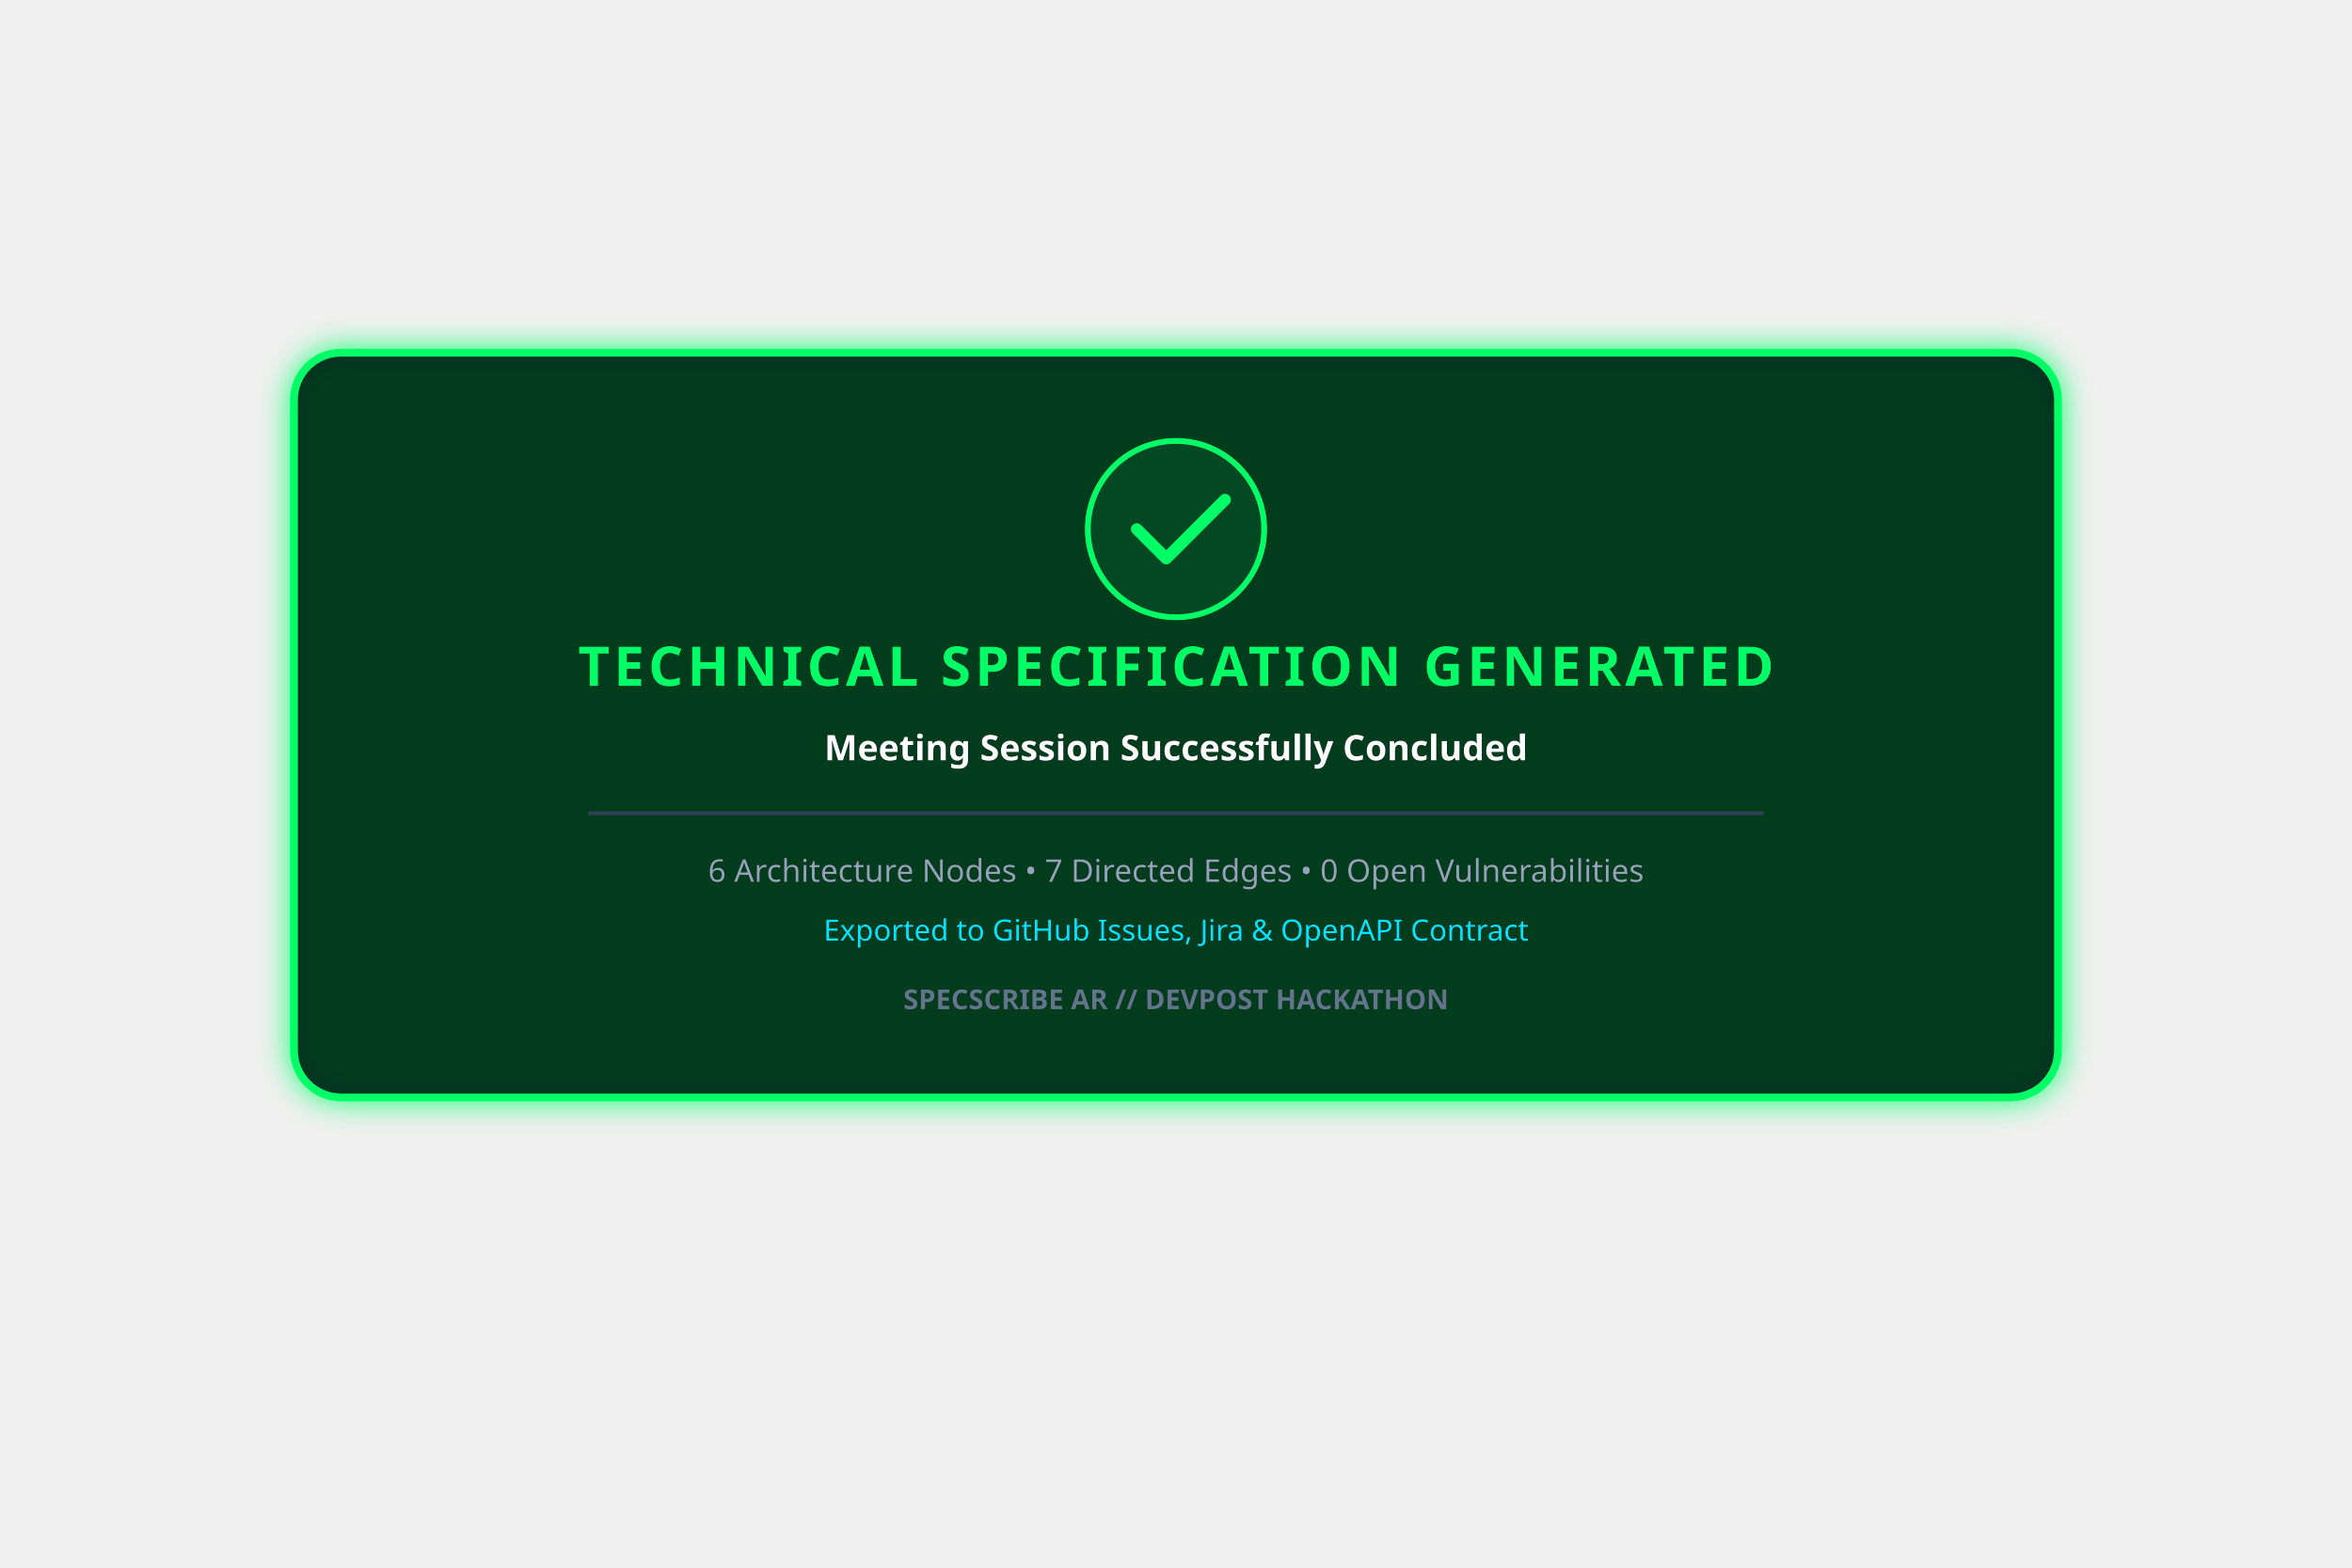
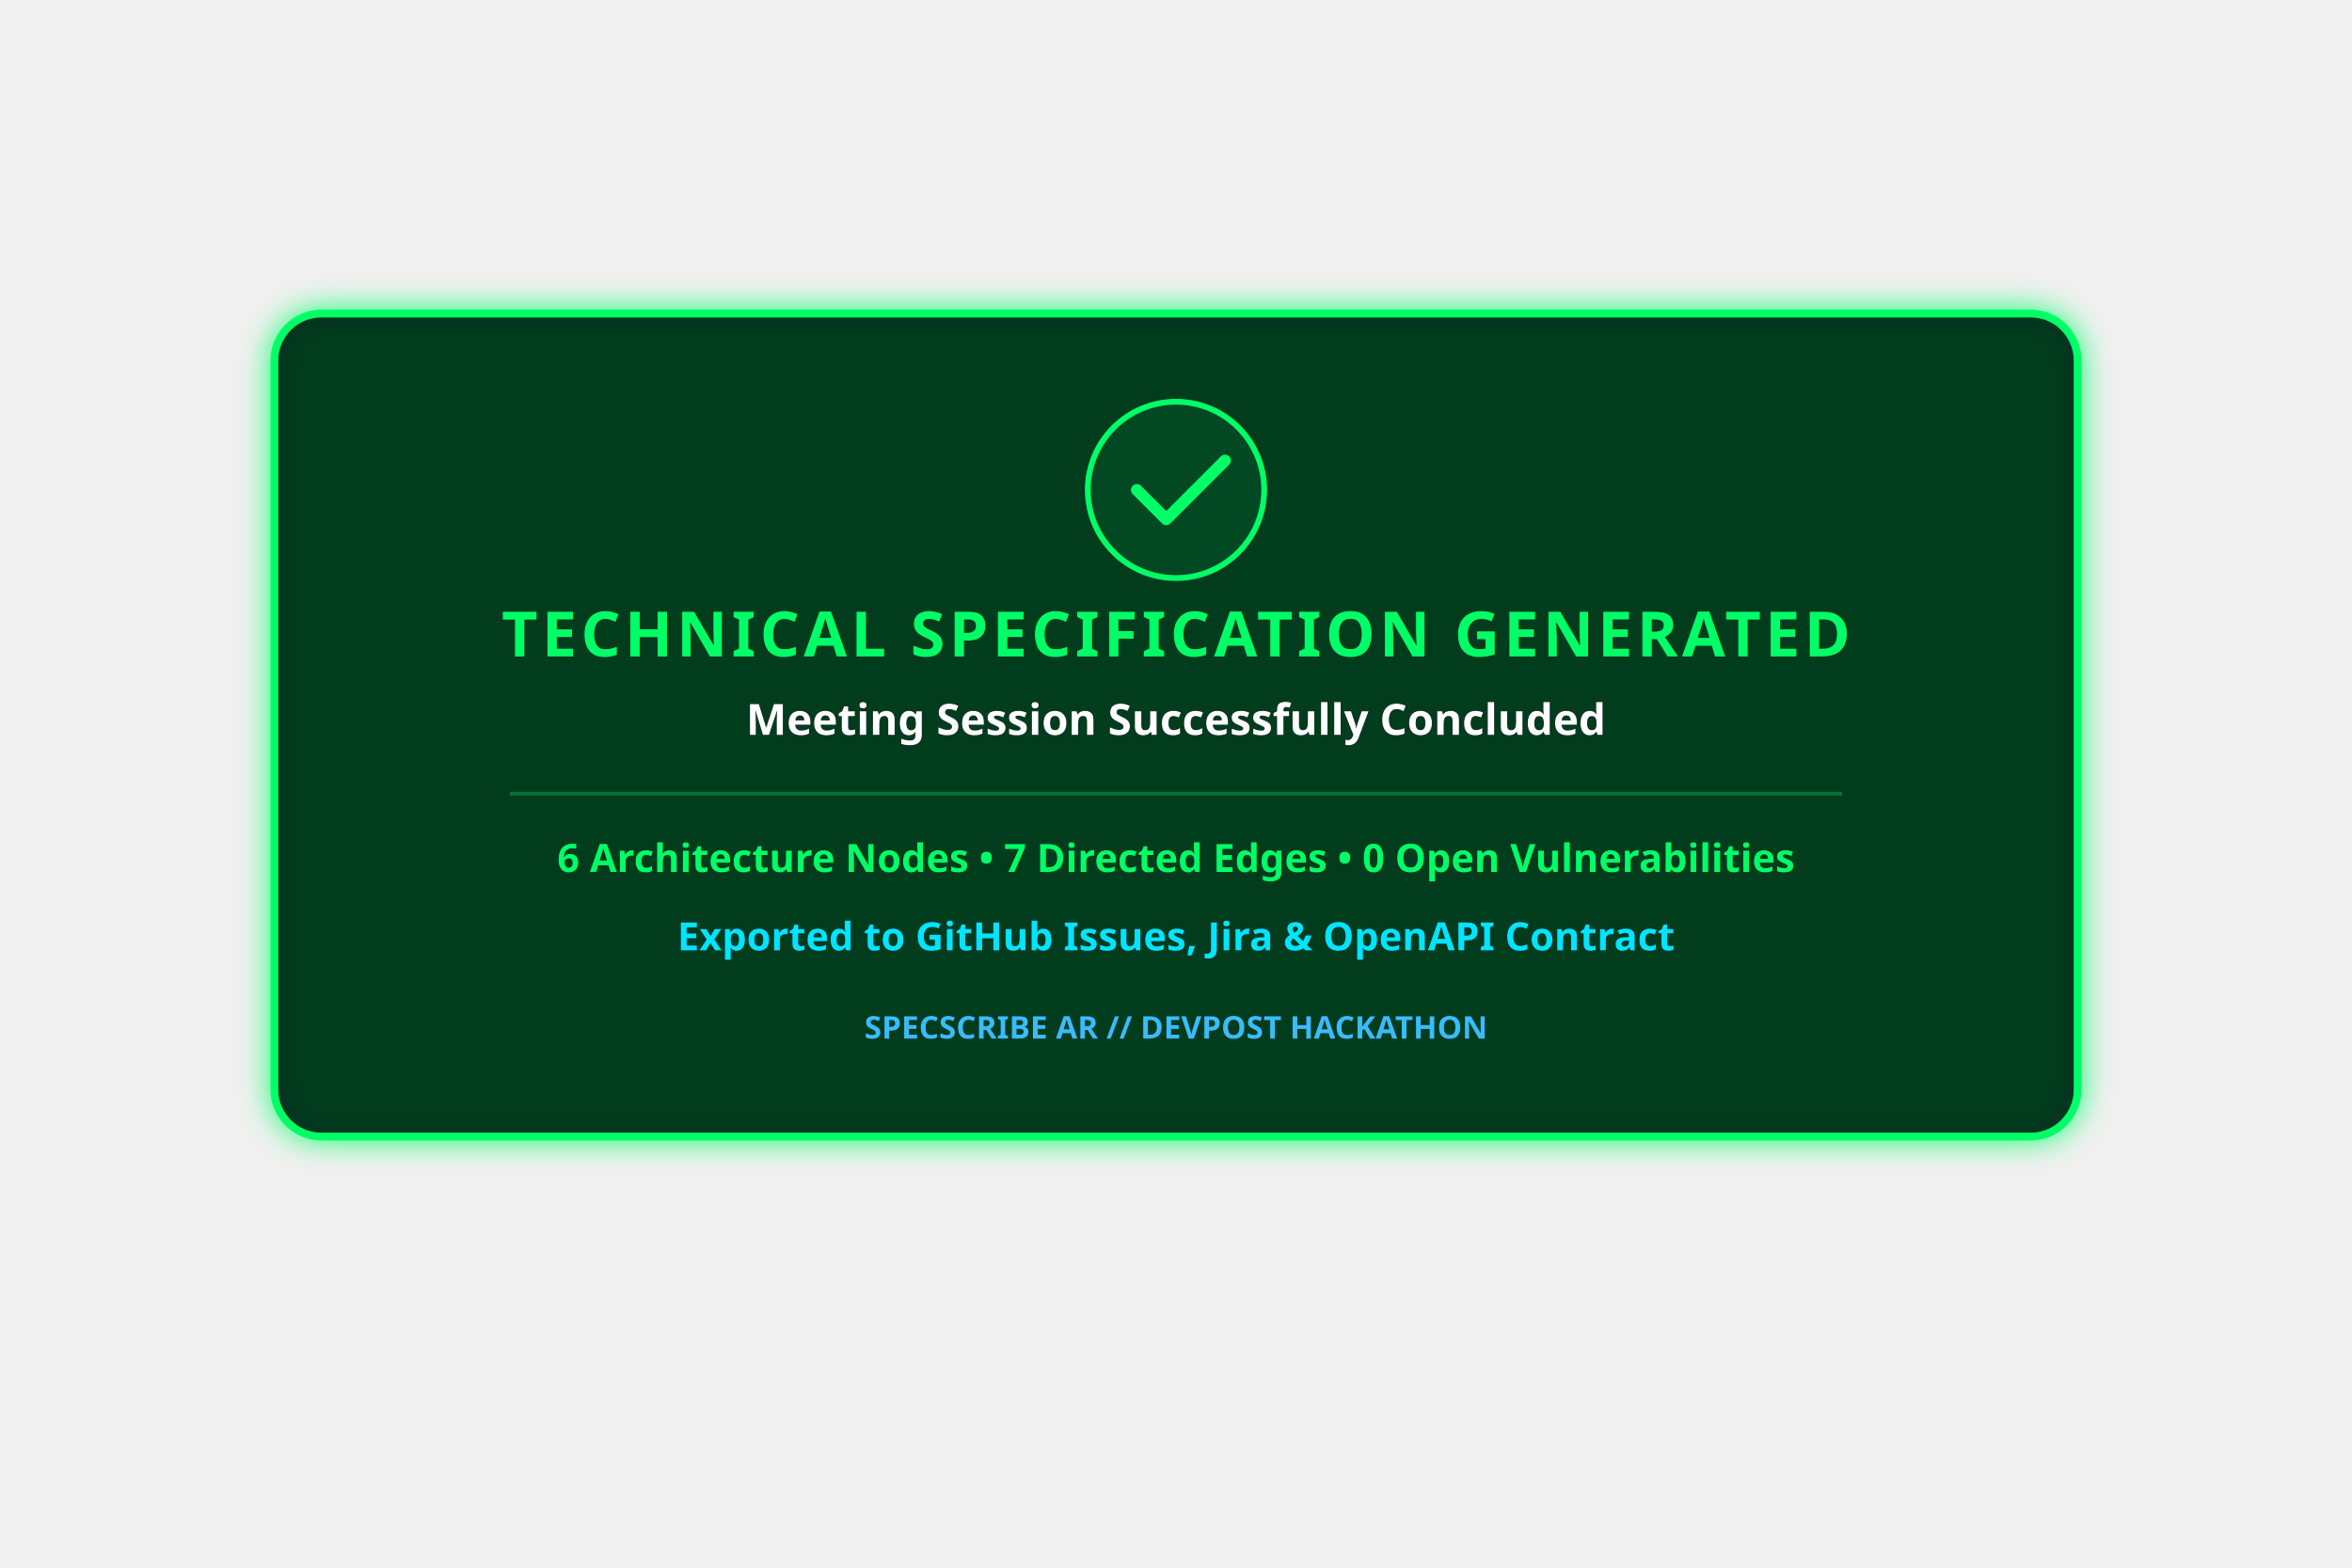
<svg xmlns="http://www.w3.org/2000/svg" width="1200" height="800">
  <defs>
    <filter id="glowGreen" x="-20%" y="-20%" width="140%" height="140%">
      <feDropShadow dx="0" dy="0" stdDeviation="8" flood-color="#00FF66" flood-opacity="0.95" />
    </filter>
  </defs>
  <g filter="url(#glowGreen)">
-     <rect x="150" y="180" width="900" height="380" rx="24" fill="#030712" fill-opacity="0.95" stroke="#00FF66" stroke-width="4" />
-     <circle cx="600" cy="270" r="45" fill="#00FF66" fill-opacity="0.15" stroke="#00FF66" stroke-width="3" />
-     <path d="M 580 270 L 595 285 L 625 255" fill="none" stroke="#00FF66" stroke-width="6" stroke-linecap="round" stroke-linejoin="round" />
-     <text x="600" y="350" font-family="sans-serif" font-size="28" font-weight="900" fill="#00FF66" text-anchor="middle" letter-spacing="2">TECHNICAL SPECIFICATION GENERATED</text>
-     <text x="600" y="388" font-family="sans-serif" font-size="18" font-weight="600" fill="#FFFFFF" text-anchor="middle">Meeting Session Successfully Concluded</text>
-     <line x1="300" y1="415" x2="900" y2="415" stroke="#334155" stroke-width="2" />
-     <text x="600" y="450" font-family="sans-serif" font-size="16" fill="#94A3B8" text-anchor="middle">6 Architecture Nodes • 7 Directed Edges • 0 Open Vulnerabilities</text>
-     <text x="600" y="480" font-family="sans-serif" font-size="15" fill="#00E5FF" text-anchor="middle">Exported to GitHub Issues, Jira &amp; OpenAPI Contract</text>
-     <text x="600" y="515" font-family="sans-serif" font-size="14" font-weight="700" fill="#64748B" text-anchor="middle">SPECSCRIBE AR // DEVPOST HACKATHON</text>
+     <rect x="140" y="160" width="920" height="420" rx="24" fill="#030712" fill-opacity="0.95" stroke="#00FF66" stroke-width="4" />
+     <circle cx="600" cy="250" r="45" fill="#00FF66" fill-opacity="0.15" stroke="#00FF66" stroke-width="3" />
+     <path d="M 580 250 L 595 265 L 625 235" fill="none" stroke="#00FF66" stroke-width="6" stroke-linecap="round" stroke-linejoin="round" />
+     <text x="600" y="335" font-family="sans-serif" font-size="32" font-weight="900" fill="#00FF66" text-anchor="middle" letter-spacing="2">TECHNICAL SPECIFICATION GENERATED</text>
+     <text x="600" y="375" font-family="sans-serif" font-size="22" font-weight="700" fill="#FFFFFF" text-anchor="middle">Meeting Session Successfully Concluded</text>
+     <line x1="260" y1="405" x2="940" y2="405" stroke="#00FF66" stroke-width="2" stroke-opacity="0.4" />
+     <text x="600" y="445" font-family="sans-serif" font-size="20" font-weight="700" fill="#00FF66" text-anchor="middle">6 Architecture Nodes • 7 Directed Edges • 0 Open Vulnerabilities</text>
+     <text x="600" y="485" font-family="sans-serif" font-size="20" font-weight="700" fill="#00E5FF" text-anchor="middle">Exported to GitHub Issues, Jira &amp; OpenAPI Contract</text>
+     <text x="600" y="530" font-family="sans-serif" font-size="16" font-weight="800" fill="#38BDF8" text-anchor="middle">SPECSCRIBE AR // DEVPOST HACKATHON</text>
  </g>
</svg>
